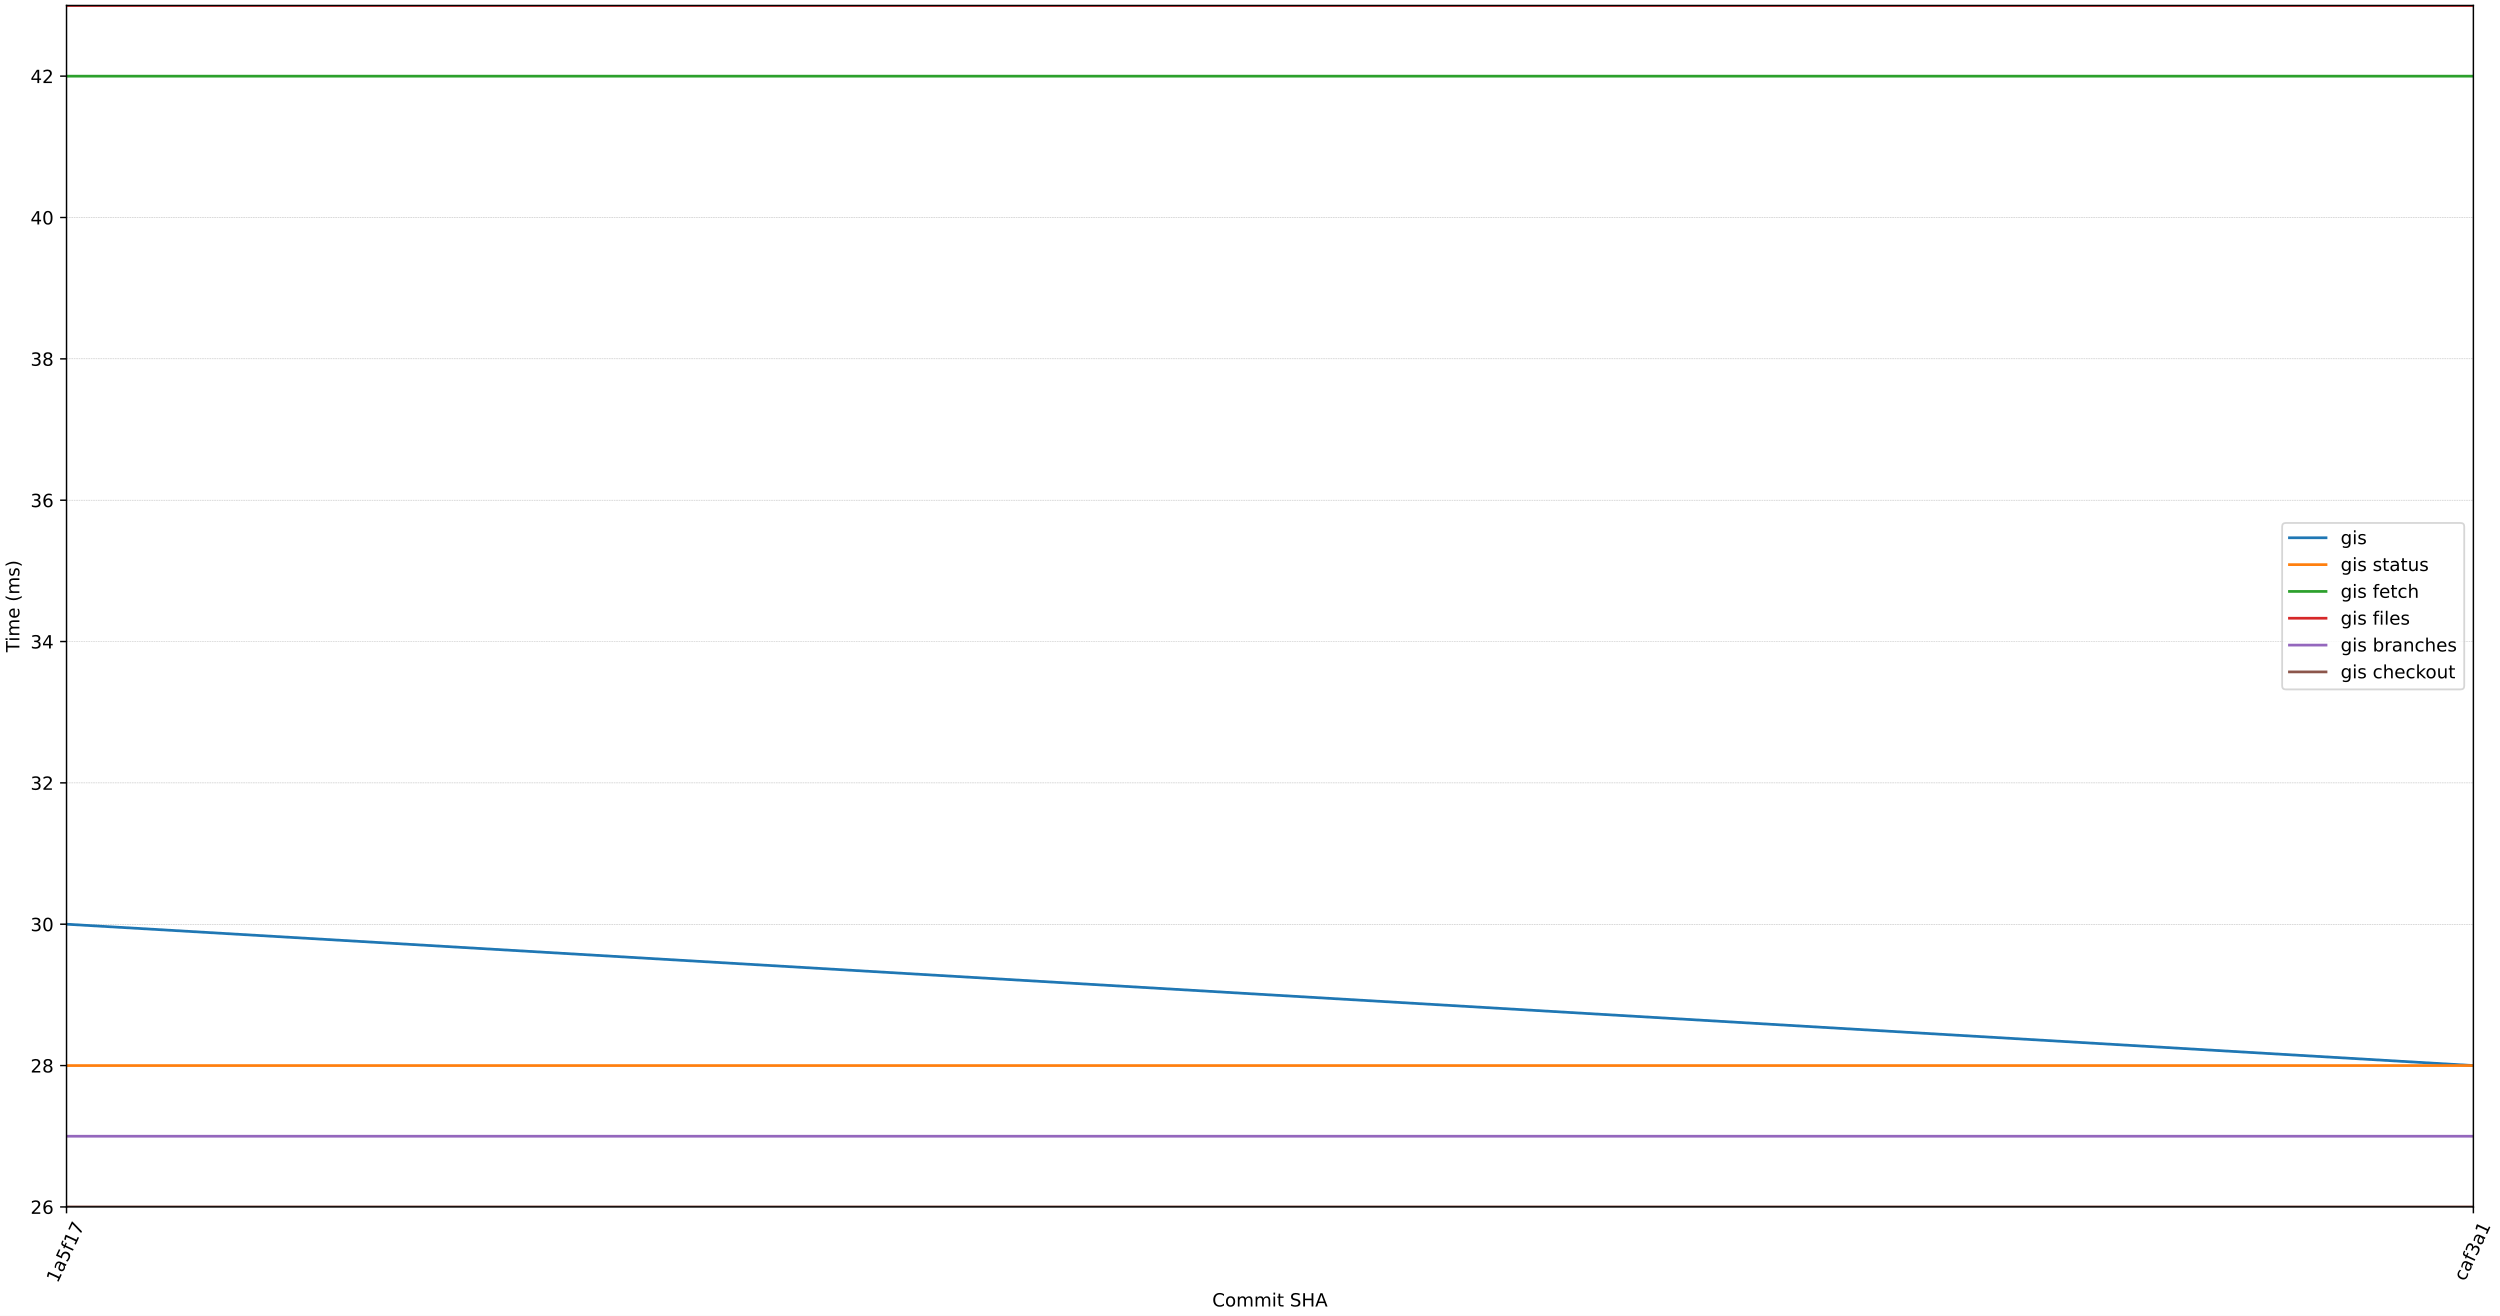
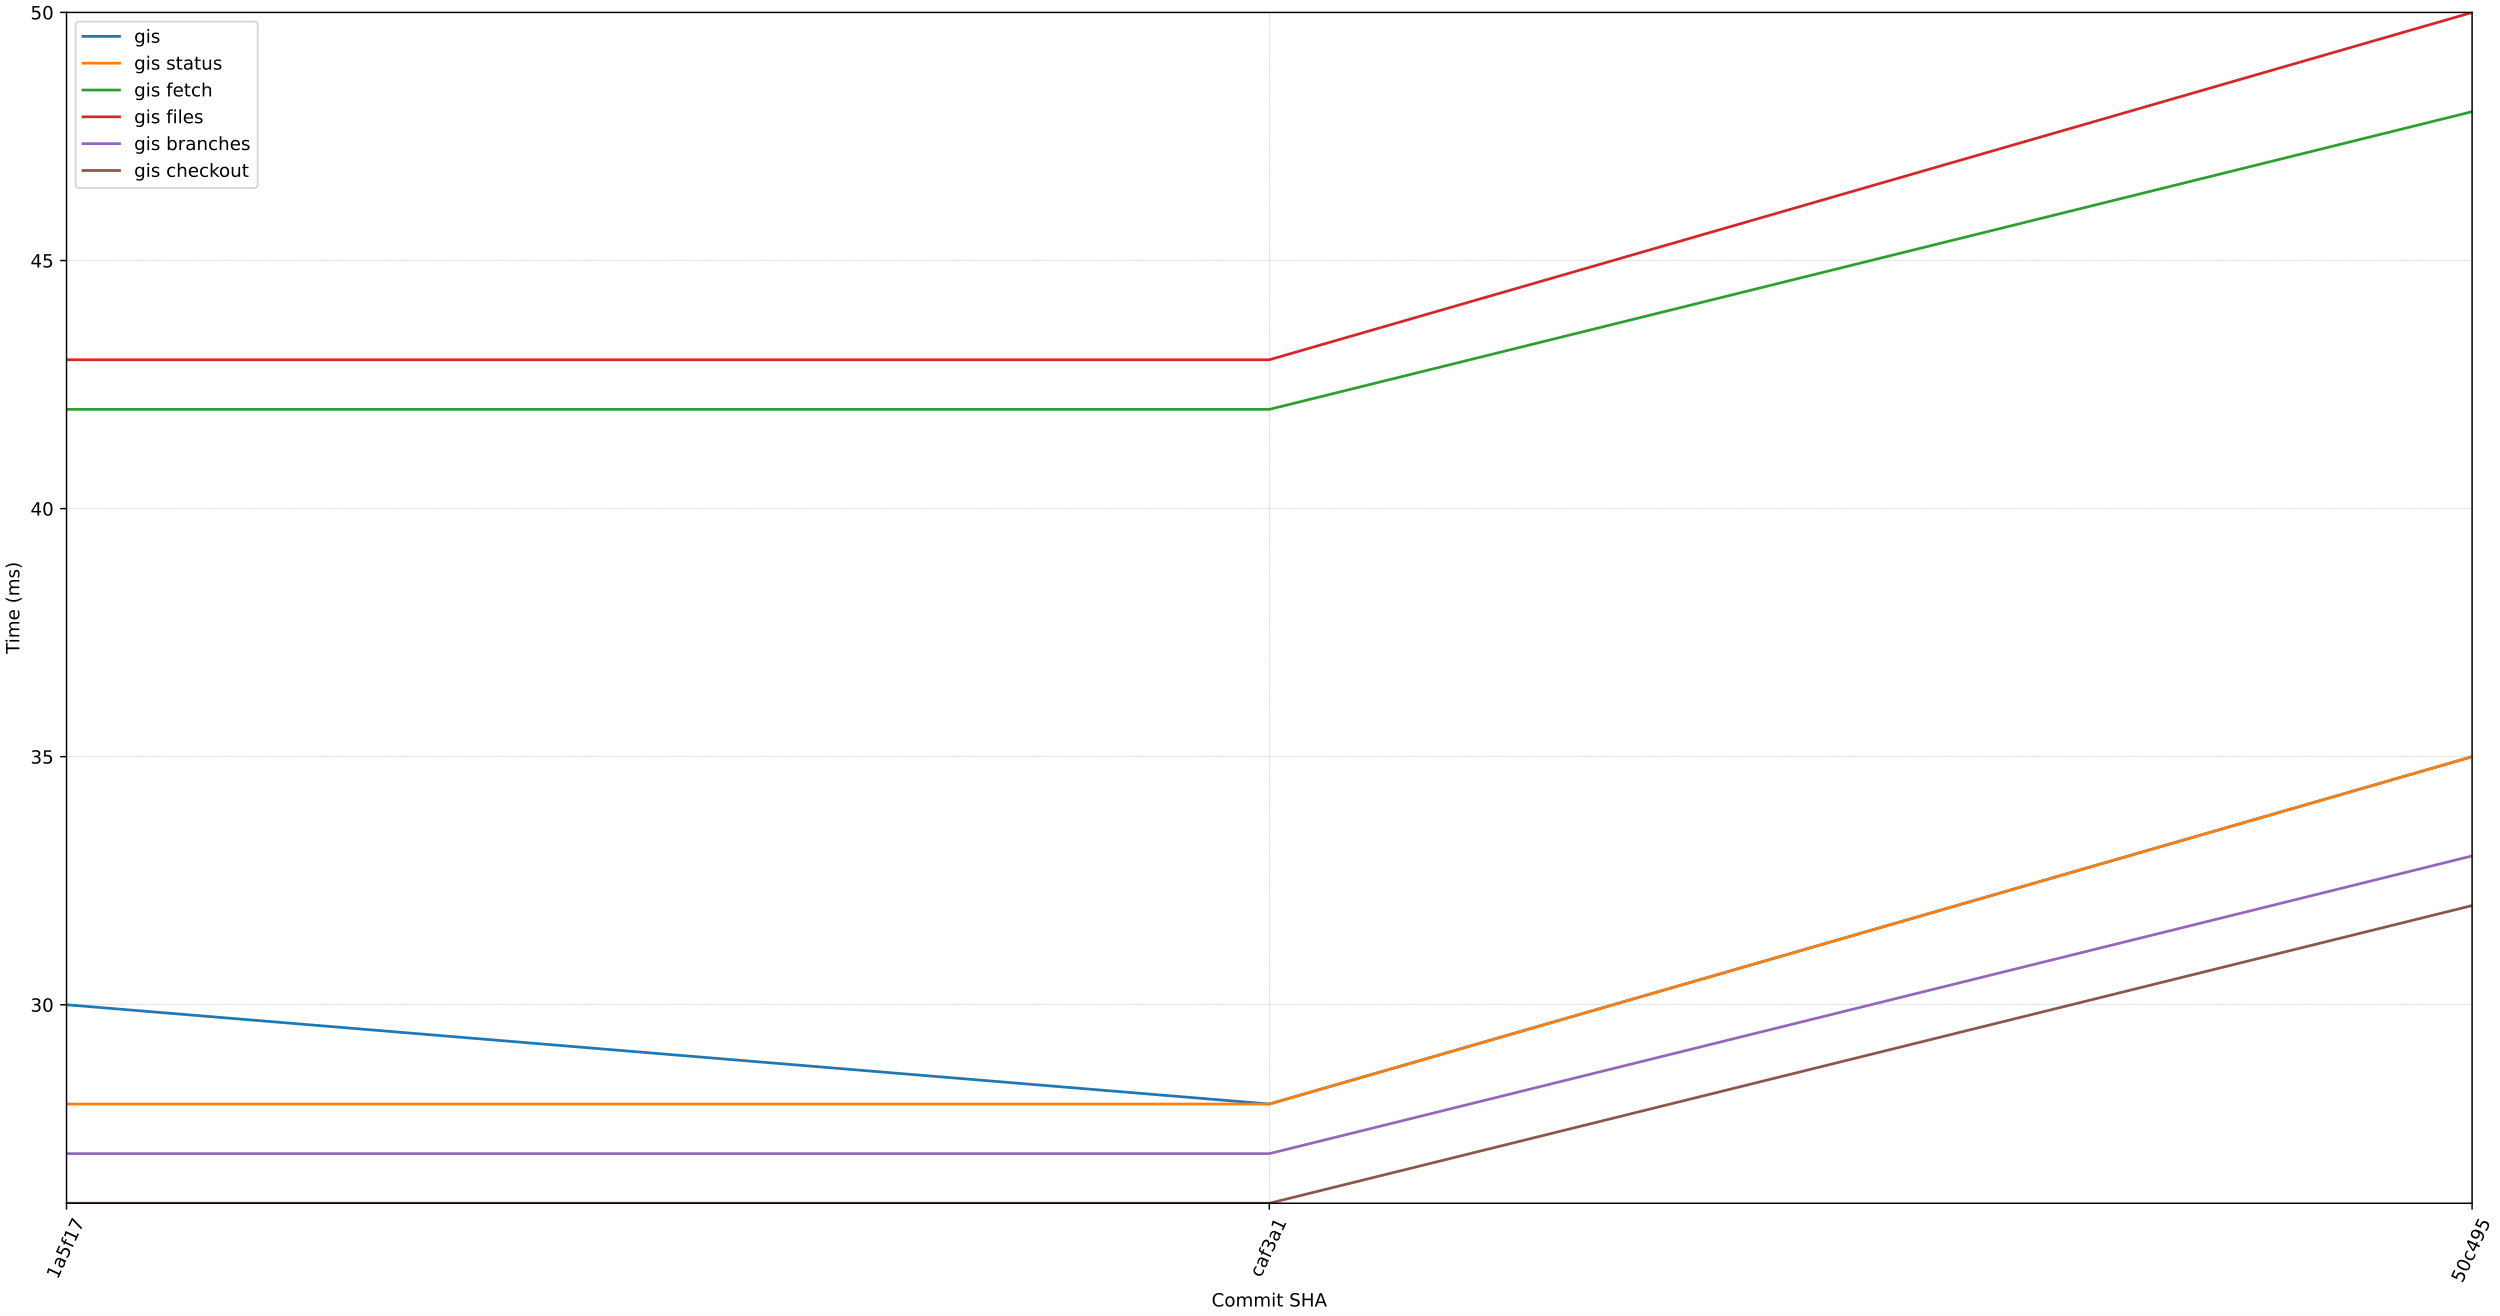
<svg xmlns="http://www.w3.org/2000/svg" xmlns:xlink="http://www.w3.org/1999/xlink" width="1368pt" height="720pt" viewBox="0 0 1368 720" version="1.1">
  <defs>
    <style type="text/css">*{stroke-linejoin: round; stroke-linecap: butt}</style>
  </defs>
  <g id="figure_1">
    <g id="patch_1">
      <path d="M 0 720  L 1368 720  L 1368 0  L 0 0  z " style="fill: #ffffff" />
    </g>
    <g id="axes_1">
      <g id="patch_2">
-         <path d="M 36.403 660.421  L 1353.43 660.421  L 1353.43 3  L 36.403 3  z " style="fill: #ffffff" />
+         <path d="M 36.403 658.416  L 1352.73 658.416  L 1352.73 6.799  L 36.403 6.799  z " style="fill: #ffffff" />
      </g>
      <g id="matplotlib.axis_1">
        <g id="xtick_1">
          <g id="line2d_1">
-             <path d="M 36.403 660.421  L 36.403 3  " clip-path="url(#p439d72c9bf)" style="fill: none; stroke-dasharray: 0.925,0.4; stroke-dashoffset: 0; stroke: #b0b0b0; stroke-width: 0.25" />
+             <path d="M 36.403 658.416  L 36.403 6.799  " clip-path="url(#p30904d90be)" style="fill: none; stroke-dasharray: 0.925,0.4; stroke-dashoffset: 0; stroke: #b0b0b0; stroke-width: 0.25" />
          </g>
          <g id="line2d_2">
            <defs>
-               <path id="mb80e491475" d="M 0 0  L 0 3.5  " style="stroke: #000000; stroke-width: 0.8" />
-             </defs>
-             <g>
-               <use xlink:href="#mb80e491475" x="36.403" y="660.421" style="stroke: #000000; stroke-width: 0.8" />
+               <path id="mb99f787c96" d="M 0 0  L 0 3.5  " style="stroke: #000000; stroke-width: 0.8" />
+             </defs>
+             <g>
+               <use xlink:href="#mb99f787c96" x="36.403" y="658.416" style="stroke: #000000; stroke-width: 0.8" />
            </g>
          </g>
          <g id="text_1">
-             <g transform="translate(31.48759 702.4427) rotate(-65) scale(0.1 -0.1)">
+             <g transform="translate(31.48759 700.4375) rotate(-65) scale(0.1 -0.1)">
              <defs>
                <path id="DejaVuSans-31" d="M 794 531  L 1825 531  L 1825 4091  L 703 3866  L 703 4441  L 1819 4666  L 2450 4666  L 2450 531  L 3481 531  L 3481 0  L 794 0  L 794 531  z " transform="scale(0.015625)" />
                <path id="DejaVuSans-61" d="M 2194 1759  Q 1497 1759 1228 1600  Q 959 1441 959 1056  Q 959 750 1161 570  Q 1363 391 1709 391  Q 2188 391 2477 730  Q 2766 1069 2766 1631  L 2766 1759  L 2194 1759  z M 3341 1997  L 3341 0  L 2766 0  L 2766 531  Q 2569 213 2275 61  Q 1981 -91 1556 -91  Q 1019 -91 701 211  Q 384 513 384 1019  Q 384 1609 779 1909  Q 1175 2209 1959 2209  L 2766 2209  L 2766 2266  Q 2766 2663 2505 2880  Q 2244 3097 1772 3097  Q 1472 3097 1187 3025  Q 903 2953 641 2809  L 641 3341  Q 956 3463 1253 3523  Q 1550 3584 1831 3584  Q 2591 3584 2966 3190  Q 3341 2797 3341 1997  z " transform="scale(0.015625)" />
                <path id="DejaVuSans-35" d="M 691 4666  L 3169 4666  L 3169 4134  L 1269 4134  L 1269 2991  Q 1406 3038 1543 3061  Q 1681 3084 1819 3084  Q 2600 3084 3056 2656  Q 3513 2228 3513 1497  Q 3513 744 3044 326  Q 2575 -91 1722 -91  Q 1428 -91 1123 -41  Q 819 9 494 109  L 494 744  Q 775 591 1075 516  Q 1375 441 1709 441  Q 2250 441 2565 725  Q 2881 1009 2881 1497  Q 2881 1984 2565 2268  Q 2250 2553 1709 2553  Q 1456 2553 1204 2497  Q 953 2441 691 2322  L 691 4666  z " transform="scale(0.015625)" />
                <path id="DejaVuSans-66" d="M 2375 4863  L 2375 4384  L 1825 4384  Q 1516 4384 1395 4259  Q 1275 4134 1275 3809  L 1275 3500  L 2222 3500  L 2222 3053  L 1275 3053  L 1275 0  L 697 0  L 697 3053  L 147 3053  L 147 3500  L 697 3500  L 697 3744  Q 697 4328 969 4595  Q 1241 4863 1831 4863  L 2375 4863  z " transform="scale(0.015625)" />
                <path id="DejaVuSans-37" d="M 525 4666  L 3525 4666  L 3525 4397  L 1831 0  L 1172 0  L 2766 4134  L 525 4134  L 525 4666  z " transform="scale(0.015625)" />
              </defs>
              <use xlink:href="#DejaVuSans-31" />
              <use xlink:href="#DejaVuSans-61" x="63.623" />
              <use xlink:href="#DejaVuSans-35" x="124.902" />
              <use xlink:href="#DejaVuSans-66" x="188.525" />
              <use xlink:href="#DejaVuSans-31" x="223.73" />
              <use xlink:href="#DejaVuSans-37" x="287.354" />
            </g>
          </g>
        </g>
        <g id="xtick_2">
          <g id="line2d_3">
-             <path d="M 1353.43 660.421  L 1353.43 3  " clip-path="url(#p439d72c9bf)" style="fill: none; stroke-dasharray: 0.925,0.4; stroke-dashoffset: 0; stroke: #b0b0b0; stroke-width: 0.25" />
+             <path d="M 694.567 658.416  L 694.567 6.799  " clip-path="url(#p30904d90be)" style="fill: none; stroke-dasharray: 0.925,0.4; stroke-dashoffset: 0; stroke: #b0b0b0; stroke-width: 0.25" />
          </g>
          <g id="line2d_4">
            <g>
-               <use xlink:href="#mb80e491475" x="1353.43" y="660.421" style="stroke: #000000; stroke-width: 0.8" />
+               <use xlink:href="#mb99f787c96" x="694.567" y="658.416" style="stroke: #000000; stroke-width: 0.8" />
            </g>
          </g>
          <g id="text_2">
-             <g transform="translate(1348.746 701.4472) rotate(-65) scale(0.1 -0.1)">
+             <g transform="translate(689.883 699.442) rotate(-65) scale(0.1 -0.1)">
              <defs>
                <path id="DejaVuSans-63" d="M 3122 3366  L 3122 2828  Q 2878 2963 2633 3030  Q 2388 3097 2138 3097  Q 1578 3097 1268 2742  Q 959 2388 959 1747  Q 959 1106 1268 751  Q 1578 397 2138 397  Q 2388 397 2633 464  Q 2878 531 3122 666  L 3122 134  Q 2881 22 2623 -34  Q 2366 -91 2075 -91  Q 1284 -91 818 406  Q 353 903 353 1747  Q 353 2603 823 3093  Q 1294 3584 2113 3584  Q 2378 3584 2631 3529  Q 2884 3475 3122 3366  z " transform="scale(0.015625)" />
                <path id="DejaVuSans-33" d="M 2597 2516  Q 3050 2419 3304 2112  Q 3559 1806 3559 1356  Q 3559 666 3084 287  Q 2609 -91 1734 -91  Q 1441 -91 1130 -33  Q 819 25 488 141  L 488 750  Q 750 597 1062 519  Q 1375 441 1716 441  Q 2309 441 2620 675  Q 2931 909 2931 1356  Q 2931 1769 2642 2001  Q 2353 2234 1838 2234  L 1294 2234  L 1294 2753  L 1863 2753  Q 2328 2753 2575 2939  Q 2822 3125 2822 3475  Q 2822 3834 2567 4026  Q 2313 4219 1838 4219  Q 1578 4219 1281 4162  Q 984 4106 628 3988  L 628 4550  Q 988 4650 1302 4700  Q 1616 4750 1894 4750  Q 2613 4750 3031 4423  Q 3450 4097 3450 3541  Q 3450 3153 3228 2886  Q 3006 2619 2597 2516  z " transform="scale(0.015625)" />
              </defs>
              <use xlink:href="#DejaVuSans-63" />
              <use xlink:href="#DejaVuSans-61" x="54.98" />
              <use xlink:href="#DejaVuSans-66" x="116.26" />
              <use xlink:href="#DejaVuSans-33" x="151.465" />
              <use xlink:href="#DejaVuSans-61" x="215.088" />
              <use xlink:href="#DejaVuSans-31" x="276.367" />
            </g>
          </g>
        </g>
-         <g id="text_3">
-           <g transform="translate(663.3321 714.9201) scale(0.1 -0.1)">
+         <g id="xtick_3">
+           <g id="line2d_5">
+             <path d="M 1352.73 658.416  L 1352.73 6.799  " clip-path="url(#p30904d90be)" style="fill: none; stroke-dasharray: 0.925,0.4; stroke-dashoffset: 0; stroke: #b0b0b0; stroke-width: 0.25" />
+           </g>
+           <g id="line2d_6">
+             <g>
+               <use xlink:href="#mb99f787c96" x="1352.73" y="658.416" style="stroke: #000000; stroke-width: 0.8" />
+             </g>
+           </g>
+           <g id="text_3">
+             <g transform="translate(1347.347 702.4427) rotate(-65) scale(0.1 -0.1)">
+               <defs>
+                 <path id="DejaVuSans-30" d="M 2034 4250  Q 1547 4250 1301 3770  Q 1056 3291 1056 2328  Q 1056 1369 1301 889  Q 1547 409 2034 409  Q 2525 409 2770 889  Q 3016 1369 3016 2328  Q 3016 3291 2770 3770  Q 2525 4250 2034 4250  z M 2034 4750  Q 2819 4750 3233 4129  Q 3647 3509 3647 2328  Q 3647 1150 3233 529  Q 2819 -91 2034 -91  Q 1250 -91 836 529  Q 422 1150 422 2328  Q 422 3509 836 4129  Q 1250 4750 2034 4750  z " transform="scale(0.015625)" />
+                 <path id="DejaVuSans-34" d="M 2419 4116  L 825 1625  L 2419 1625  L 2419 4116  z M 2253 4666  L 3047 4666  L 3047 1625  L 3713 1625  L 3713 1100  L 3047 1100  L 3047 0  L 2419 0  L 2419 1100  L 313 1100  L 313 1709  L 2253 4666  z " transform="scale(0.015625)" />
+                 <path id="DejaVuSans-39" d="M 703 97  L 703 672  Q 941 559 1184 500  Q 1428 441 1663 441  Q 2288 441 2617 861  Q 2947 1281 2994 2138  Q 2813 1869 2534 1725  Q 2256 1581 1919 1581  Q 1219 1581 811 2004  Q 403 2428 403 3163  Q 403 3881 828 4315  Q 1253 4750 1959 4750  Q 2769 4750 3195 4129  Q 3622 3509 3622 2328  Q 3622 1225 3098 567  Q 2575 -91 1691 -91  Q 1453 -91 1209 -44  Q 966 3 703 97  z M 1959 2075  Q 2384 2075 2632 2365  Q 2881 2656 2881 3163  Q 2881 3666 2632 3958  Q 2384 4250 1959 4250  Q 1534 4250 1286 3958  Q 1038 3666 1038 3163  Q 1038 2656 1286 2365  Q 1534 2075 1959 2075  z " transform="scale(0.015625)" />
+               </defs>
+               <use xlink:href="#DejaVuSans-35" />
+               <use xlink:href="#DejaVuSans-30" x="63.623" />
+               <use xlink:href="#DejaVuSans-63" x="127.246" />
+               <use xlink:href="#DejaVuSans-34" x="182.227" />
+               <use xlink:href="#DejaVuSans-39" x="245.85" />
+               <use xlink:href="#DejaVuSans-35" x="309.473" />
+             </g>
+           </g>
+         </g>
+         <g id="text_4">
+           <g transform="translate(662.9823 714.9201) scale(0.1 -0.1)">
            <defs>
              <path id="DejaVuSans-43" d="M 4122 4306  L 4122 3641  Q 3803 3938 3442 4084  Q 3081 4231 2675 4231  Q 1875 4231 1450 3742  Q 1025 3253 1025 2328  Q 1025 1406 1450 917  Q 1875 428 2675 428  Q 3081 428 3442 575  Q 3803 722 4122 1019  L 4122 359  Q 3791 134 3420 21  Q 3050 -91 2638 -91  Q 1578 -91 968 557  Q 359 1206 359 2328  Q 359 3453 968 4101  Q 1578 4750 2638 4750  Q 3056 4750 3426 4639  Q 3797 4528 4122 4306  z " transform="scale(0.015625)" />
              <path id="DejaVuSans-6f" d="M 1959 3097  Q 1497 3097 1228 2736  Q 959 2375 959 1747  Q 959 1119 1226 758  Q 1494 397 1959 397  Q 2419 397 2687 759  Q 2956 1122 2956 1747  Q 2956 2369 2687 2733  Q 2419 3097 1959 3097  z M 1959 3584  Q 2709 3584 3137 3096  Q 3566 2609 3566 1747  Q 3566 888 3137 398  Q 2709 -91 1959 -91  Q 1206 -91 779 398  Q 353 888 353 1747  Q 353 2609 779 3096  Q 1206 3584 1959 3584  z " transform="scale(0.015625)" />
              <path id="DejaVuSans-6d" d="M 3328 2828  Q 3544 3216 3844 3400  Q 4144 3584 4550 3584  Q 5097 3584 5394 3201  Q 5691 2819 5691 2113  L 5691 0  L 5113 0  L 5113 2094  Q 5113 2597 4934 2840  Q 4756 3084 4391 3084  Q 3944 3084 3684 2787  Q 3425 2491 3425 1978  L 3425 0  L 2847 0  L 2847 2094  Q 2847 2600 2669 2842  Q 2491 3084 2119 3084  Q 1678 3084 1418 2786  Q 1159 2488 1159 1978  L 1159 0  L 581 0  L 581 3500  L 1159 3500  L 1159 2956  Q 1356 3278 1631 3431  Q 1906 3584 2284 3584  Q 2666 3584 2933 3390  Q 3200 3197 3328 2828  z " transform="scale(0.015625)" />
              <path id="DejaVuSans-69" d="M 603 3500  L 1178 3500  L 1178 0  L 603 0  L 603 3500  z M 603 4863  L 1178 4863  L 1178 4134  L 603 4134  L 603 4863  z " transform="scale(0.015625)" />
              <path id="DejaVuSans-74" d="M 1172 4494  L 1172 3500  L 2356 3500  L 2356 3053  L 1172 3053  L 1172 1153  Q 1172 725 1289 603  Q 1406 481 1766 481  L 2356 481  L 2356 0  L 1766 0  Q 1100 0 847 248  Q 594 497 594 1153  L 594 3053  L 172 3053  L 172 3500  L 594 3500  L 594 4494  L 1172 4494  z " transform="scale(0.015625)" />
              <path id="DejaVuSans-20" transform="scale(0.015625)" />
              <path id="DejaVuSans-53" d="M 3425 4513  L 3425 3897  Q 3066 4069 2747 4153  Q 2428 4238 2131 4238  Q 1616 4238 1336 4038  Q 1056 3838 1056 3469  Q 1056 3159 1242 3001  Q 1428 2844 1947 2747  L 2328 2669  Q 3034 2534 3370 2195  Q 3706 1856 3706 1288  Q 3706 609 3251 259  Q 2797 -91 1919 -91  Q 1588 -91 1214 -16  Q 841 59 441 206  L 441 856  Q 825 641 1194 531  Q 1563 422 1919 422  Q 2459 422 2753 634  Q 3047 847 3047 1241  Q 3047 1584 2836 1778  Q 2625 1972 2144 2069  L 1759 2144  Q 1053 2284 737 2584  Q 422 2884 422 3419  Q 422 4038 858 4394  Q 1294 4750 2059 4750  Q 2388 4750 2728 4690  Q 3069 4631 3425 4513  z " transform="scale(0.015625)" />
              <path id="DejaVuSans-48" d="M 628 4666  L 1259 4666  L 1259 2753  L 3553 2753  L 3553 4666  L 4184 4666  L 4184 0  L 3553 0  L 3553 2222  L 1259 2222  L 1259 0  L 628 0  L 628 4666  z " transform="scale(0.015625)" />
              <path id="DejaVuSans-41" d="M 2188 4044  L 1331 1722  L 3047 1722  L 2188 4044  z M 1831 4666  L 2547 4666  L 4325 0  L 3669 0  L 3244 1197  L 1141 1197  L 716 0  L 50 0  L 1831 4666  z " transform="scale(0.015625)" />
            </defs>
            <use xlink:href="#DejaVuSans-43" />
            <use xlink:href="#DejaVuSans-6f" x="69.824" />
            <use xlink:href="#DejaVuSans-6d" x="131.006" />
            <use xlink:href="#DejaVuSans-6d" x="228.418" />
            <use xlink:href="#DejaVuSans-69" x="325.83" />
            <use xlink:href="#DejaVuSans-74" x="353.613" />
            <use xlink:href="#DejaVuSans-20" x="392.822" />
            <use xlink:href="#DejaVuSans-53" x="424.609" />
            <use xlink:href="#DejaVuSans-48" x="488.086" />
            <use xlink:href="#DejaVuSans-41" x="563.281" />
          </g>
        </g>
      </g>
      <g id="matplotlib.axis_2">
        <g id="ytick_1">
-           <g id="line2d_5">
-             <path d="M 36.403 660.421  L 1353.43 660.421  " clip-path="url(#p439d72c9bf)" style="fill: none; stroke-dasharray: 0.925,0.4; stroke-dashoffset: 0; stroke: #b0b0b0; stroke-width: 0.25" />
-           </g>
-           <g id="line2d_6">
-             <defs>
-               <path id="m09f08c7c73" d="M 0 0  L -3.5 0  " style="stroke: #000000; stroke-width: 0.8" />
-             </defs>
-             <g>
-               <use xlink:href="#m09f08c7c73" x="36.403" y="660.421" style="stroke: #000000; stroke-width: 0.8" />
-             </g>
-           </g>
-           <g id="text_4">
-             <g transform="translate(16.67836 664.2207) scale(0.1 -0.1)">
-               <defs>
-                 <path id="DejaVuSans-32" d="M 1228 531  L 3431 531  L 3431 0  L 469 0  L 469 531  Q 828 903 1448 1529  Q 2069 2156 2228 2338  Q 2531 2678 2651 2914  Q 2772 3150 2772 3378  Q 2772 3750 2511 3984  Q 2250 4219 1831 4219  Q 1534 4219 1204 4116  Q 875 4013 500 3803  L 500 4441  Q 881 4594 1212 4672  Q 1544 4750 1819 4750  Q 2544 4750 2975 4387  Q 3406 4025 3406 3419  Q 3406 3131 3298 2873  Q 3191 2616 2906 2266  Q 2828 2175 2409 1742  Q 1991 1309 1228 531  z " transform="scale(0.015625)" />
-                 <path id="DejaVuSans-36" d="M 2113 2584  Q 1688 2584 1439 2293  Q 1191 2003 1191 1497  Q 1191 994 1439 701  Q 1688 409 2113 409  Q 2538 409 2786 701  Q 3034 994 3034 1497  Q 3034 2003 2786 2293  Q 2538 2584 2113 2584  z M 3366 4563  L 3366 3988  Q 3128 4100 2886 4159  Q 2644 4219 2406 4219  Q 1781 4219 1451 3797  Q 1122 3375 1075 2522  Q 1259 2794 1537 2939  Q 1816 3084 2150 3084  Q 2853 3084 3261 2657  Q 3669 2231 3669 1497  Q 3669 778 3244 343  Q 2819 -91 2113 -91  Q 1303 -91 875 529  Q 447 1150 447 2328  Q 447 3434 972 4092  Q 1497 4750 2381 4750  Q 2619 4750 2861 4703  Q 3103 4656 3366 4563  z " transform="scale(0.015625)" />
-               </defs>
-               <use xlink:href="#DejaVuSans-32" />
-               <use xlink:href="#DejaVuSans-36" x="63.623" />
-             </g>
-           </g>
-         </g>
-         <g id="ytick_2">
          <g id="line2d_7">
-             <path d="M 36.403 583.078  L 1353.43 583.078  " clip-path="url(#p439d72c9bf)" style="fill: none; stroke-dasharray: 0.925,0.4; stroke-dashoffset: 0; stroke: #b0b0b0; stroke-width: 0.25" />
+             <path d="M 36.403 549.813  L 1352.73 549.813  " clip-path="url(#p30904d90be)" style="fill: none; stroke-dasharray: 0.925,0.4; stroke-dashoffset: 0; stroke: #b0b0b0; stroke-width: 0.25" />
          </g>
          <g id="line2d_8">
-             <g>
-               <use xlink:href="#m09f08c7c73" x="36.403" y="583.078" style="stroke: #000000; stroke-width: 0.8" />
+             <defs>
+               <path id="m92d1bc2894" d="M 0 0  L -3.5 0  " style="stroke: #000000; stroke-width: 0.8" />
+             </defs>
+             <g>
+               <use xlink:href="#m92d1bc2894" x="36.403" y="549.813" style="stroke: #000000; stroke-width: 0.8" />
            </g>
          </g>
          <g id="text_5">
-             <g transform="translate(16.67836 586.877) scale(0.1 -0.1)">
-               <defs>
-                 <path id="DejaVuSans-38" d="M 2034 2216  Q 1584 2216 1326 1975  Q 1069 1734 1069 1313  Q 1069 891 1326 650  Q 1584 409 2034 409  Q 2484 409 2743 651  Q 3003 894 3003 1313  Q 3003 1734 2745 1975  Q 2488 2216 2034 2216  z M 1403 2484  Q 997 2584 770 2862  Q 544 3141 544 3541  Q 544 4100 942 4425  Q 1341 4750 2034 4750  Q 2731 4750 3128 4425  Q 3525 4100 3525 3541  Q 3525 3141 3298 2862  Q 3072 2584 2669 2484  Q 3125 2378 3379 2068  Q 3634 1759 3634 1313  Q 3634 634 3220 271  Q 2806 -91 2034 -91  Q 1263 -91 848 271  Q 434 634 434 1313  Q 434 1759 690 2068  Q 947 2378 1403 2484  z M 1172 3481  Q 1172 3119 1398 2916  Q 1625 2713 2034 2713  Q 2441 2713 2670 2916  Q 2900 3119 2900 3481  Q 2900 3844 2670 4047  Q 2441 4250 2034 4250  Q 1625 4250 1398 4047  Q 1172 3844 1172 3481  z " transform="scale(0.015625)" />
-               </defs>
-               <use xlink:href="#DejaVuSans-32" />
-               <use xlink:href="#DejaVuSans-38" x="63.623" />
-             </g>
-           </g>
-         </g>
-         <g id="ytick_3">
-           <g id="line2d_9">
-             <path d="M 36.403 505.734  L 1353.43 505.734  " clip-path="url(#p439d72c9bf)" style="fill: none; stroke-dasharray: 0.925,0.4; stroke-dashoffset: 0; stroke: #b0b0b0; stroke-width: 0.25" />
-           </g>
-           <g id="line2d_10">
-             <g>
-               <use xlink:href="#m09f08c7c73" x="36.403" y="505.734" style="stroke: #000000; stroke-width: 0.8" />
-             </g>
-           </g>
-           <g id="text_6">
-             <g transform="translate(16.67836 509.5334) scale(0.1 -0.1)">
-               <defs>
-                 <path id="DejaVuSans-30" d="M 2034 4250  Q 1547 4250 1301 3770  Q 1056 3291 1056 2328  Q 1056 1369 1301 889  Q 1547 409 2034 409  Q 2525 409 2770 889  Q 3016 1369 3016 2328  Q 3016 3291 2770 3770  Q 2525 4250 2034 4250  z M 2034 4750  Q 2819 4750 3233 4129  Q 3647 3509 3647 2328  Q 3647 1150 3233 529  Q 2819 -91 2034 -91  Q 1250 -91 836 529  Q 422 1150 422 2328  Q 422 3509 836 4129  Q 1250 4750 2034 4750  z " transform="scale(0.015625)" />
-               </defs>
+             <g transform="translate(16.67836 553.6127) scale(0.1 -0.1)">
              <use xlink:href="#DejaVuSans-33" />
              <use xlink:href="#DejaVuSans-30" x="63.623" />
            </g>
          </g>
        </g>
-         <g id="ytick_4">
+         <g id="ytick_2">
+           <g id="line2d_9">
+             <path d="M 36.403 414.06  L 1352.73 414.06  " clip-path="url(#p30904d90be)" style="fill: none; stroke-dasharray: 0.925,0.4; stroke-dashoffset: 0; stroke: #b0b0b0; stroke-width: 0.25" />
+           </g>
+           <g id="line2d_10">
+             <g>
+               <use xlink:href="#m92d1bc2894" x="36.403" y="414.06" style="stroke: #000000; stroke-width: 0.8" />
+             </g>
+           </g>
+           <g id="text_6">
+             <g transform="translate(16.67836 417.8592) scale(0.1 -0.1)">
+               <use xlink:href="#DejaVuSans-33" />
+               <use xlink:href="#DejaVuSans-35" x="63.623" />
+             </g>
+           </g>
+         </g>
+         <g id="ytick_3">
          <g id="line2d_11">
-             <path d="M 36.403 428.39  L 1353.43 428.39  " clip-path="url(#p439d72c9bf)" style="fill: none; stroke-dasharray: 0.925,0.4; stroke-dashoffset: 0; stroke: #b0b0b0; stroke-width: 0.25" />
+             <path d="M 36.403 278.306  L 1352.73 278.306  " clip-path="url(#p30904d90be)" style="fill: none; stroke-dasharray: 0.925,0.4; stroke-dashoffset: 0; stroke: #b0b0b0; stroke-width: 0.25" />
          </g>
          <g id="line2d_12">
            <g>
-               <use xlink:href="#m09f08c7c73" x="36.403" y="428.39" style="stroke: #000000; stroke-width: 0.8" />
+               <use xlink:href="#m92d1bc2894" x="36.403" y="278.306" style="stroke: #000000; stroke-width: 0.8" />
            </g>
          </g>
          <g id="text_7">
-             <g transform="translate(16.67836 432.1897) scale(0.1 -0.1)">
-               <use xlink:href="#DejaVuSans-33" />
-               <use xlink:href="#DejaVuSans-32" x="63.623" />
-             </g>
-           </g>
-         </g>
-         <g id="ytick_5">
-           <g id="line2d_13">
-             <path d="M 36.403 351.047  L 1353.43 351.047  " clip-path="url(#p439d72c9bf)" style="fill: none; stroke-dasharray: 0.925,0.4; stroke-dashoffset: 0; stroke: #b0b0b0; stroke-width: 0.25" />
-           </g>
-           <g id="line2d_14">
-             <g>
-               <use xlink:href="#m09f08c7c73" x="36.403" y="351.047" style="stroke: #000000; stroke-width: 0.8" />
-             </g>
-           </g>
-           <g id="text_8">
-             <g transform="translate(16.67836 354.846) scale(0.1 -0.1)">
-               <defs>
-                 <path id="DejaVuSans-34" d="M 2419 4116  L 825 1625  L 2419 1625  L 2419 4116  z M 2253 4666  L 3047 4666  L 3047 1625  L 3713 1625  L 3713 1100  L 3047 1100  L 3047 0  L 2419 0  L 2419 1100  L 313 1100  L 313 1709  L 2253 4666  z " transform="scale(0.015625)" />
-               </defs>
-               <use xlink:href="#DejaVuSans-33" />
-               <use xlink:href="#DejaVuSans-34" x="63.623" />
-             </g>
-           </g>
-         </g>
-         <g id="ytick_6">
-           <g id="line2d_15">
-             <path d="M 36.403 273.703  L 1353.43 273.703  " clip-path="url(#p439d72c9bf)" style="fill: none; stroke-dasharray: 0.925,0.4; stroke-dashoffset: 0; stroke: #b0b0b0; stroke-width: 0.25" />
-           </g>
-           <g id="line2d_16">
-             <g>
-               <use xlink:href="#m09f08c7c73" x="36.403" y="273.703" style="stroke: #000000; stroke-width: 0.8" />
-             </g>
-           </g>
-           <g id="text_9">
-             <g transform="translate(16.67836 277.5023) scale(0.1 -0.1)">
-               <use xlink:href="#DejaVuSans-33" />
-               <use xlink:href="#DejaVuSans-36" x="63.623" />
-             </g>
-           </g>
-         </g>
-         <g id="ytick_7">
-           <g id="line2d_17">
-             <path d="M 36.403 196.359  L 1353.43 196.359  " clip-path="url(#p439d72c9bf)" style="fill: none; stroke-dasharray: 0.925,0.4; stroke-dashoffset: 0; stroke: #b0b0b0; stroke-width: 0.25" />
-           </g>
-           <g id="line2d_18">
-             <g>
-               <use xlink:href="#m09f08c7c73" x="36.403" y="196.359" style="stroke: #000000; stroke-width: 0.8" />
-             </g>
-           </g>
-           <g id="text_10">
-             <g transform="translate(16.67836 200.1587) scale(0.1 -0.1)">
-               <use xlink:href="#DejaVuSans-33" />
-               <use xlink:href="#DejaVuSans-38" x="63.623" />
-             </g>
-           </g>
-         </g>
-         <g id="ytick_8">
-           <g id="line2d_19">
-             <path d="M 36.403 119.016  L 1353.43 119.016  " clip-path="url(#p439d72c9bf)" style="fill: none; stroke-dasharray: 0.925,0.4; stroke-dashoffset: 0; stroke: #b0b0b0; stroke-width: 0.25" />
-           </g>
-           <g id="line2d_20">
-             <g>
-               <use xlink:href="#m09f08c7c73" x="36.403" y="119.016" style="stroke: #000000; stroke-width: 0.8" />
-             </g>
-           </g>
-           <g id="text_11">
-             <g transform="translate(16.67836 122.815) scale(0.1 -0.1)">
+             <g transform="translate(16.67836 282.1057) scale(0.1 -0.1)">
              <use xlink:href="#DejaVuSans-34" />
              <use xlink:href="#DejaVuSans-30" x="63.623" />
            </g>
          </g>
        </g>
-         <g id="ytick_9">
-           <g id="line2d_21">
-             <path d="M 36.403 41.672  L 1353.43 41.672  " clip-path="url(#p439d72c9bf)" style="fill: none; stroke-dasharray: 0.925,0.4; stroke-dashoffset: 0; stroke: #b0b0b0; stroke-width: 0.25" />
-           </g>
-           <g id="line2d_22">
-             <g>
-               <use xlink:href="#m09f08c7c73" x="36.403" y="41.672" style="stroke: #000000; stroke-width: 0.8" />
-             </g>
-           </g>
-           <g id="text_12">
-             <g transform="translate(16.67836 45.4713) scale(0.1 -0.1)">
+         <g id="ytick_4">
+           <g id="line2d_13">
+             <path d="M 36.403 142.553  L 1352.73 142.553  " clip-path="url(#p30904d90be)" style="fill: none; stroke-dasharray: 0.925,0.4; stroke-dashoffset: 0; stroke: #b0b0b0; stroke-width: 0.25" />
+           </g>
+           <g id="line2d_14">
+             <g>
+               <use xlink:href="#m92d1bc2894" x="36.403" y="142.553" style="stroke: #000000; stroke-width: 0.8" />
+             </g>
+           </g>
+           <g id="text_8">
+             <g transform="translate(16.67836 146.3522) scale(0.1 -0.1)">
              <use xlink:href="#DejaVuSans-34" />
-               <use xlink:href="#DejaVuSans-32" x="63.623" />
-             </g>
-           </g>
-         </g>
-         <g id="text_13">
-           <g transform="translate(10.59868 356.9101) rotate(-90) scale(0.1 -0.1)">
+               <use xlink:href="#DejaVuSans-35" x="63.623" />
+             </g>
+           </g>
+         </g>
+         <g id="ytick_5">
+           <g id="line2d_15">
+             <path d="M 36.403 6.799  L 1352.73 6.799  " clip-path="url(#p30904d90be)" style="fill: none; stroke-dasharray: 0.925,0.4; stroke-dashoffset: 0; stroke: #b0b0b0; stroke-width: 0.25" />
+           </g>
+           <g id="line2d_16">
+             <g>
+               <use xlink:href="#m92d1bc2894" x="36.403" y="6.799" style="stroke: #000000; stroke-width: 0.8" />
+             </g>
+           </g>
+           <g id="text_9">
+             <g transform="translate(16.67836 10.59868) scale(0.1 -0.1)">
+               <use xlink:href="#DejaVuSans-35" />
+               <use xlink:href="#DejaVuSans-30" x="63.623" />
+             </g>
+           </g>
+         </g>
+         <g id="text_10">
+           <g transform="translate(10.59868 357.8071) rotate(-90) scale(0.1 -0.1)">
            <defs>
              <path id="DejaVuSans-54" d="M -19 4666  L 3928 4666  L 3928 4134  L 2272 4134  L 2272 0  L 1638 0  L 1638 4134  L -19 4134  L -19 4666  z " transform="scale(0.015625)" />
              <path id="DejaVuSans-65" d="M 3597 1894  L 3597 1613  L 953 1613  Q 991 1019 1311 708  Q 1631 397 2203 397  Q 2534 397 2845 478  Q 3156 559 3463 722  L 3463 178  Q 3153 47 2828 -22  Q 2503 -91 2169 -91  Q 1331 -91 842 396  Q 353 884 353 1716  Q 353 2575 817 3079  Q 1281 3584 2069 3584  Q 2775 3584 3186 3129  Q 3597 2675 3597 1894  z M 3022 2063  Q 3016 2534 2758 2815  Q 2500 3097 2075 3097  Q 1594 3097 1305 2825  Q 1016 2553 972 2059  L 3022 2063  z " transform="scale(0.015625)" />
              <path id="DejaVuSans-28" d="M 1984 4856  Q 1566 4138 1362 3434  Q 1159 2731 1159 2009  Q 1159 1288 1364 580  Q 1569 -128 1984 -844  L 1484 -844  Q 1016 -109 783 600  Q 550 1309 550 2009  Q 550 2706 781 3412  Q 1013 4119 1484 4856  L 1984 4856  z " transform="scale(0.015625)" />
              <path id="DejaVuSans-73" d="M 2834 3397  L 2834 2853  Q 2591 2978 2328 3040  Q 2066 3103 1784 3103  Q 1356 3103 1142 2972  Q 928 2841 928 2578  Q 928 2378 1081 2264  Q 1234 2150 1697 2047  L 1894 2003  Q 2506 1872 2764 1633  Q 3022 1394 3022 966  Q 3022 478 2636 193  Q 2250 -91 1575 -91  Q 1294 -91 989 -36  Q 684 19 347 128  L 347 722  Q 666 556 975 473  Q 1284 391 1588 391  Q 1994 391 2212 530  Q 2431 669 2431 922  Q 2431 1156 2273 1281  Q 2116 1406 1581 1522  L 1381 1569  Q 847 1681 609 1914  Q 372 2147 372 2553  Q 372 3047 722 3315  Q 1072 3584 1716 3584  Q 2034 3584 2315 3537  Q 2597 3491 2834 3397  z " transform="scale(0.015625)" />
              <path id="DejaVuSans-29" d="M 513 4856  L 1013 4856  Q 1481 4119 1714 3412  Q 1947 2706 1947 2009  Q 1947 1309 1714 600  Q 1481 -109 1013 -844  L 513 -844  Q 928 -128 1133 580  Q 1338 1288 1338 2009  Q 1338 2731 1133 3434  Q 928 4138 513 4856  z " transform="scale(0.015625)" />
            </defs>
            <use xlink:href="#DejaVuSans-54" />
            <use xlink:href="#DejaVuSans-69" x="57.959" />
            <use xlink:href="#DejaVuSans-6d" x="85.742" />
            <use xlink:href="#DejaVuSans-65" x="183.154" />
            <use xlink:href="#DejaVuSans-20" x="244.678" />
            <use xlink:href="#DejaVuSans-28" x="276.465" />
            <use xlink:href="#DejaVuSans-6d" x="315.479" />
            <use xlink:href="#DejaVuSans-73" x="412.891" />
            <use xlink:href="#DejaVuSans-29" x="464.99" />
          </g>
        </g>
      </g>
-       <g id="line2d_23">
-         <path d="M 36.403 505.734  L 1353.43 583.078  " clip-path="url(#p439d72c9bf)" style="fill: none; stroke: #1f77b4; stroke-width: 1.5; stroke-linecap: square" />
-       </g>
-       <g id="line2d_24">
-         <path d="M 36.403 583.078  L 1353.43 583.078  " clip-path="url(#p439d72c9bf)" style="fill: none; stroke: #ff7f0e; stroke-width: 1.5; stroke-linecap: square" />
-       </g>
-       <g id="line2d_25">
-         <path d="M 36.403 41.672  L 1353.43 41.672  " clip-path="url(#p439d72c9bf)" style="fill: none; stroke: #2ca02c; stroke-width: 1.5; stroke-linecap: square" />
-       </g>
-       <g id="line2d_26">
-         <path d="M 36.403 3  L 1353.43 3  " clip-path="url(#p439d72c9bf)" style="fill: none; stroke: #d62728; stroke-width: 1.5; stroke-linecap: square" />
-       </g>
-       <g id="line2d_27">
-         <path d="M 36.403 621.75  L 1353.43 621.75  " clip-path="url(#p439d72c9bf)" style="fill: none; stroke: #9467bd; stroke-width: 1.5; stroke-linecap: square" />
-       </g>
-       <g id="line2d_28">
-         <path d="M 36.403 660.421  L 1353.43 660.421  " clip-path="url(#p439d72c9bf)" style="fill: none; stroke: #8c564b; stroke-width: 1.5; stroke-linecap: square" />
+       <g id="line2d_17">
+         <path d="M 36.403 549.813  L 694.567 604.115  L 1352.73 414.06  " clip-path="url(#p30904d90be)" style="fill: none; stroke: #1f77b4; stroke-width: 1.5; stroke-linecap: square" />
+       </g>
+       <g id="line2d_18">
+         <path d="M 36.403 604.115  L 694.567 604.115  L 1352.73 414.06  " clip-path="url(#p30904d90be)" style="fill: none; stroke: #ff7f0e; stroke-width: 1.5; stroke-linecap: square" />
+       </g>
+       <g id="line2d_19">
+         <path d="M 36.403 224.005  L 694.567 224.005  L 1352.73 61.101  " clip-path="url(#p30904d90be)" style="fill: none; stroke: #2ca02c; stroke-width: 1.5; stroke-linecap: square" />
+       </g>
+       <g id="line2d_20">
+         <path d="M 36.403 196.854  L 694.567 196.854  L 1352.73 6.799  " clip-path="url(#p30904d90be)" style="fill: none; stroke: #d62728; stroke-width: 1.5; stroke-linecap: square" />
+       </g>
+       <g id="line2d_21">
+         <path d="M 36.403 631.266  L 694.567 631.266  L 1352.73 468.361  " clip-path="url(#p30904d90be)" style="fill: none; stroke: #9467bd; stroke-width: 1.5; stroke-linecap: square" />
+       </g>
+       <g id="line2d_22">
+         <path d="M 36.403 658.416  L 694.567 658.416  L 1352.73 495.512  " clip-path="url(#p30904d90be)" style="fill: none; stroke: #8c564b; stroke-width: 1.5; stroke-linecap: square" />
      </g>
      <g id="patch_3">
-         <path d="M 36.403 660.421  L 36.403 3  " style="fill: none; stroke: #000000; stroke-width: 0.8; stroke-linejoin: miter; stroke-linecap: square" />
+         <path d="M 36.403 658.416  L 36.403 6.799  " style="fill: none; stroke: #000000; stroke-width: 0.8; stroke-linejoin: miter; stroke-linecap: square" />
      </g>
      <g id="patch_4">
-         <path d="M 1353.43 660.421  L 1353.43 3  " style="fill: none; stroke: #000000; stroke-width: 0.8; stroke-linejoin: miter; stroke-linecap: square" />
+         <path d="M 1352.73 658.416  L 1352.73 6.799  " style="fill: none; stroke: #000000; stroke-width: 0.8; stroke-linejoin: miter; stroke-linecap: square" />
      </g>
      <g id="patch_5">
-         <path d="M 36.403 660.421  L 1353.43 660.421  " style="fill: none; stroke: #000000; stroke-width: 0.8; stroke-linejoin: miter; stroke-linecap: square" />
+         <path d="M 36.403 658.416  L 1352.73 658.416  " style="fill: none; stroke: #000000; stroke-width: 0.8; stroke-linejoin: miter; stroke-linecap: square" />
      </g>
      <g id="patch_6">
-         <path d="M 36.403 3  L 1353.43 3  " style="fill: none; stroke: #000000; stroke-width: 0.8; stroke-linejoin: miter; stroke-linecap: square" />
+         <path d="M 36.403 6.799  L 1352.73 6.799  " style="fill: none; stroke: #000000; stroke-width: 0.8; stroke-linejoin: miter; stroke-linecap: square" />
      </g>
      <g id="legend_1">
        <g id="patch_7">
-           <path d="M 1250.792 377.245  L 1346.43 377.245  Q 1348.43 377.245 1348.43 375.245  L 1348.43 288.176  Q 1348.43 286.176 1346.43 286.176  L 1250.792 286.176  Q 1248.792 286.176 1248.792 288.176  L 1248.792 375.245  Q 1248.792 377.245 1250.792 377.245  z " style="fill: #ffffff; opacity: 0.8; stroke: #cccccc; stroke-linejoin: miter" />
-         </g>
-         <g id="line2d_29">
-           <path d="M 1252.792 294.275  L 1262.792 294.275  L 1272.792 294.275  " style="fill: none; stroke: #1f77b4; stroke-width: 1.5; stroke-linecap: square" />
-         </g>
-         <g id="text_14">
-           <g transform="translate(1280.792 297.7749) scale(0.1 -0.1)">
+           <path d="M 43.403 102.868  L 139.041 102.868  Q 141.041 102.868 141.041 100.868  L 141.041 13.799  Q 141.041 11.799 139.041 11.799  L 43.403 11.799  Q 41.403 11.799 41.403 13.799  L 41.403 100.868  Q 41.403 102.868 43.403 102.868  z " style="fill: #ffffff; opacity: 0.8; stroke: #cccccc; stroke-linejoin: miter" />
+         </g>
+         <g id="line2d_23">
+           <path d="M 45.403 19.898  L 55.403 19.898  L 65.403 19.898  " style="fill: none; stroke: #1f77b4; stroke-width: 1.5; stroke-linecap: square" />
+         </g>
+         <g id="text_11">
+           <g transform="translate(73.40336 23.3979) scale(0.1 -0.1)">
            <defs>
              <path id="DejaVuSans-67" d="M 2906 1791  Q 2906 2416 2648 2759  Q 2391 3103 1925 3103  Q 1463 3103 1205 2759  Q 947 2416 947 1791  Q 947 1169 1205 825  Q 1463 481 1925 481  Q 2391 481 2648 825  Q 2906 1169 2906 1791  z M 3481 434  Q 3481 -459 3084 -895  Q 2688 -1331 1869 -1331  Q 1566 -1331 1297 -1286  Q 1028 -1241 775 -1147  L 775 -588  Q 1028 -725 1275 -790  Q 1522 -856 1778 -856  Q 2344 -856 2625 -561  Q 2906 -266 2906 331  L 2906 616  Q 2728 306 2450 153  Q 2172 0 1784 0  Q 1141 0 747 490  Q 353 981 353 1791  Q 353 2603 747 3093  Q 1141 3584 1784 3584  Q 2172 3584 2450 3431  Q 2728 3278 2906 2969  L 2906 3500  L 3481 3500  L 3481 434  z " transform="scale(0.015625)" />
            </defs>
            <use xlink:href="#DejaVuSans-67" />
            <use xlink:href="#DejaVuSans-69" x="63.477" />
            <use xlink:href="#DejaVuSans-73" x="91.26" />
          </g>
        </g>
-         <g id="line2d_30">
-           <path d="M 1252.792 308.953  L 1262.792 308.953  L 1272.792 308.953  " style="fill: none; stroke: #ff7f0e; stroke-width: 1.5; stroke-linecap: square" />
-         </g>
-         <g id="text_15">
-           <g transform="translate(1280.792 312.4531) scale(0.1 -0.1)">
+         <g id="line2d_24">
+           <path d="M 45.403 34.576  L 55.403 34.576  L 65.403 34.576  " style="fill: none; stroke: #ff7f0e; stroke-width: 1.5; stroke-linecap: square" />
+         </g>
+         <g id="text_12">
+           <g transform="translate(73.40336 38.07602) scale(0.1 -0.1)">
            <defs>
              <path id="DejaVuSans-75" d="M 544 1381  L 544 3500  L 1119 3500  L 1119 1403  Q 1119 906 1312 657  Q 1506 409 1894 409  Q 2359 409 2629 706  Q 2900 1003 2900 1516  L 2900 3500  L 3475 3500  L 3475 0  L 2900 0  L 2900 538  Q 2691 219 2414 64  Q 2138 -91 1772 -91  Q 1169 -91 856 284  Q 544 659 544 1381  z M 1991 3584  L 1991 3584  z " transform="scale(0.015625)" />
            </defs>
            <use xlink:href="#DejaVuSans-67" />
            <use xlink:href="#DejaVuSans-69" x="63.477" />
            <use xlink:href="#DejaVuSans-73" x="91.26" />
            <use xlink:href="#DejaVuSans-20" x="143.359" />
            <use xlink:href="#DejaVuSans-73" x="175.146" />
            <use xlink:href="#DejaVuSans-74" x="227.246" />
            <use xlink:href="#DejaVuSans-61" x="266.455" />
            <use xlink:href="#DejaVuSans-74" x="327.734" />
            <use xlink:href="#DejaVuSans-75" x="366.943" />
            <use xlink:href="#DejaVuSans-73" x="430.322" />
          </g>
        </g>
-         <g id="line2d_31">
-           <path d="M 1252.792 323.631  L 1262.792 323.631  L 1272.792 323.631  " style="fill: none; stroke: #2ca02c; stroke-width: 1.5; stroke-linecap: square" />
-         </g>
-         <g id="text_16">
-           <g transform="translate(1280.792 327.1312) scale(0.1 -0.1)">
+         <g id="line2d_25">
+           <path d="M 45.403 49.254  L 55.403 49.254  L 65.403 49.254  " style="fill: none; stroke: #2ca02c; stroke-width: 1.5; stroke-linecap: square" />
+         </g>
+         <g id="text_13">
+           <g transform="translate(73.40336 52.75415) scale(0.1 -0.1)">
            <defs>
              <path id="DejaVuSans-68" d="M 3513 2113  L 3513 0  L 2938 0  L 2938 2094  Q 2938 2591 2744 2837  Q 2550 3084 2163 3084  Q 1697 3084 1428 2787  Q 1159 2491 1159 1978  L 1159 0  L 581 0  L 581 4863  L 1159 4863  L 1159 2956  Q 1366 3272 1645 3428  Q 1925 3584 2291 3584  Q 2894 3584 3203 3211  Q 3513 2838 3513 2113  z " transform="scale(0.015625)" />
            </defs>
            <use xlink:href="#DejaVuSans-67" />
            <use xlink:href="#DejaVuSans-69" x="63.477" />
            <use xlink:href="#DejaVuSans-73" x="91.26" />
            <use xlink:href="#DejaVuSans-20" x="143.359" />
            <use xlink:href="#DejaVuSans-66" x="175.146" />
            <use xlink:href="#DejaVuSans-65" x="210.352" />
            <use xlink:href="#DejaVuSans-74" x="271.875" />
            <use xlink:href="#DejaVuSans-63" x="311.084" />
            <use xlink:href="#DejaVuSans-68" x="366.064" />
          </g>
        </g>
-         <g id="line2d_32">
-           <path d="M 1252.792 338.309  L 1262.792 338.309  L 1272.792 338.309  " style="fill: none; stroke: #d62728; stroke-width: 1.5; stroke-linecap: square" />
-         </g>
-         <g id="text_17">
-           <g transform="translate(1280.792 341.8093) scale(0.1 -0.1)">
+         <g id="line2d_26">
+           <path d="M 45.403 63.932  L 55.403 63.932  L 65.403 63.932  " style="fill: none; stroke: #d62728; stroke-width: 1.5; stroke-linecap: square" />
+         </g>
+         <g id="text_14">
+           <g transform="translate(73.40336 67.43227) scale(0.1 -0.1)">
            <defs>
              <path id="DejaVuSans-6c" d="M 603 4863  L 1178 4863  L 1178 0  L 603 0  L 603 4863  z " transform="scale(0.015625)" />
            </defs>
            <use xlink:href="#DejaVuSans-67" />
            <use xlink:href="#DejaVuSans-69" x="63.477" />
            <use xlink:href="#DejaVuSans-73" x="91.26" />
            <use xlink:href="#DejaVuSans-20" x="143.359" />
            <use xlink:href="#DejaVuSans-66" x="175.146" />
            <use xlink:href="#DejaVuSans-69" x="210.352" />
            <use xlink:href="#DejaVuSans-6c" x="238.135" />
            <use xlink:href="#DejaVuSans-65" x="265.918" />
            <use xlink:href="#DejaVuSans-73" x="327.441" />
          </g>
        </g>
-         <g id="line2d_33">
-           <path d="M 1252.792 352.987  L 1262.792 352.987  L 1272.792 352.987  " style="fill: none; stroke: #9467bd; stroke-width: 1.5; stroke-linecap: square" />
-         </g>
-         <g id="text_18">
-           <g transform="translate(1280.792 356.4874) scale(0.1 -0.1)">
+         <g id="line2d_27">
+           <path d="M 45.403 78.61  L 55.403 78.61  L 65.403 78.61  " style="fill: none; stroke: #9467bd; stroke-width: 1.5; stroke-linecap: square" />
+         </g>
+         <g id="text_15">
+           <g transform="translate(73.40336 82.1104) scale(0.1 -0.1)">
            <defs>
              <path id="DejaVuSans-62" d="M 3116 1747  Q 3116 2381 2855 2742  Q 2594 3103 2138 3103  Q 1681 3103 1420 2742  Q 1159 2381 1159 1747  Q 1159 1113 1420 752  Q 1681 391 2138 391  Q 2594 391 2855 752  Q 3116 1113 3116 1747  z M 1159 2969  Q 1341 3281 1617 3432  Q 1894 3584 2278 3584  Q 2916 3584 3314 3078  Q 3713 2572 3713 1747  Q 3713 922 3314 415  Q 2916 -91 2278 -91  Q 1894 -91 1617 61  Q 1341 213 1159 525  L 1159 0  L 581 0  L 581 4863  L 1159 4863  L 1159 2969  z " transform="scale(0.015625)" />
              <path id="DejaVuSans-72" d="M 2631 2963  Q 2534 3019 2420 3045  Q 2306 3072 2169 3072  Q 1681 3072 1420 2755  Q 1159 2438 1159 1844  L 1159 0  L 581 0  L 581 3500  L 1159 3500  L 1159 2956  Q 1341 3275 1631 3429  Q 1922 3584 2338 3584  Q 2397 3584 2469 3576  Q 2541 3569 2628 3553  L 2631 2963  z " transform="scale(0.015625)" />
              <path id="DejaVuSans-6e" d="M 3513 2113  L 3513 0  L 2938 0  L 2938 2094  Q 2938 2591 2744 2837  Q 2550 3084 2163 3084  Q 1697 3084 1428 2787  Q 1159 2491 1159 1978  L 1159 0  L 581 0  L 581 3500  L 1159 3500  L 1159 2956  Q 1366 3272 1645 3428  Q 1925 3584 2291 3584  Q 2894 3584 3203 3211  Q 3513 2838 3513 2113  z " transform="scale(0.015625)" />
            </defs>
            <use xlink:href="#DejaVuSans-67" />
            <use xlink:href="#DejaVuSans-69" x="63.477" />
            <use xlink:href="#DejaVuSans-73" x="91.26" />
            <use xlink:href="#DejaVuSans-20" x="143.359" />
            <use xlink:href="#DejaVuSans-62" x="175.146" />
            <use xlink:href="#DejaVuSans-72" x="238.623" />
            <use xlink:href="#DejaVuSans-61" x="279.736" />
            <use xlink:href="#DejaVuSans-6e" x="341.016" />
            <use xlink:href="#DejaVuSans-63" x="404.395" />
            <use xlink:href="#DejaVuSans-68" x="459.375" />
            <use xlink:href="#DejaVuSans-65" x="522.754" />
            <use xlink:href="#DejaVuSans-73" x="584.277" />
          </g>
        </g>
-         <g id="line2d_34">
-           <path d="M 1252.792 367.666  L 1262.792 367.666  L 1272.792 367.666  " style="fill: none; stroke: #8c564b; stroke-width: 1.5; stroke-linecap: square" />
-         </g>
-         <g id="text_19">
-           <g transform="translate(1280.792 371.1656) scale(0.1 -0.1)">
+         <g id="line2d_28">
+           <path d="M 45.403 93.289  L 55.403 93.289  L 65.403 93.289  " style="fill: none; stroke: #8c564b; stroke-width: 1.5; stroke-linecap: square" />
+         </g>
+         <g id="text_16">
+           <g transform="translate(73.40336 96.78852) scale(0.1 -0.1)">
            <defs>
              <path id="DejaVuSans-6b" d="M 581 4863  L 1159 4863  L 1159 1991  L 2875 3500  L 3609 3500  L 1753 1863  L 3688 0  L 2938 0  L 1159 1709  L 1159 0  L 581 0  L 581 4863  z " transform="scale(0.015625)" />
            </defs>
            <use xlink:href="#DejaVuSans-67" />
            <use xlink:href="#DejaVuSans-69" x="63.477" />
            <use xlink:href="#DejaVuSans-73" x="91.26" />
            <use xlink:href="#DejaVuSans-20" x="143.359" />
            <use xlink:href="#DejaVuSans-63" x="175.146" />
            <use xlink:href="#DejaVuSans-68" x="230.127" />
            <use xlink:href="#DejaVuSans-65" x="293.506" />
            <use xlink:href="#DejaVuSans-63" x="355.029" />
            <use xlink:href="#DejaVuSans-6b" x="410.01" />
            <use xlink:href="#DejaVuSans-6f" x="464.295" />
            <use xlink:href="#DejaVuSans-75" x="525.477" />
            <use xlink:href="#DejaVuSans-74" x="588.855" />
          </g>
        </g>
      </g>
    </g>
  </g>
  <defs>
-     <clipPath id="p439d72c9bf">
-       <rect x="36.403" y="3" width="1317.026" height="657.421" />
+     <clipPath id="p30904d90be">
+       <rect x="36.403" y="6.799" width="1316.327" height="651.617" />
    </clipPath>
  </defs>
</svg>
